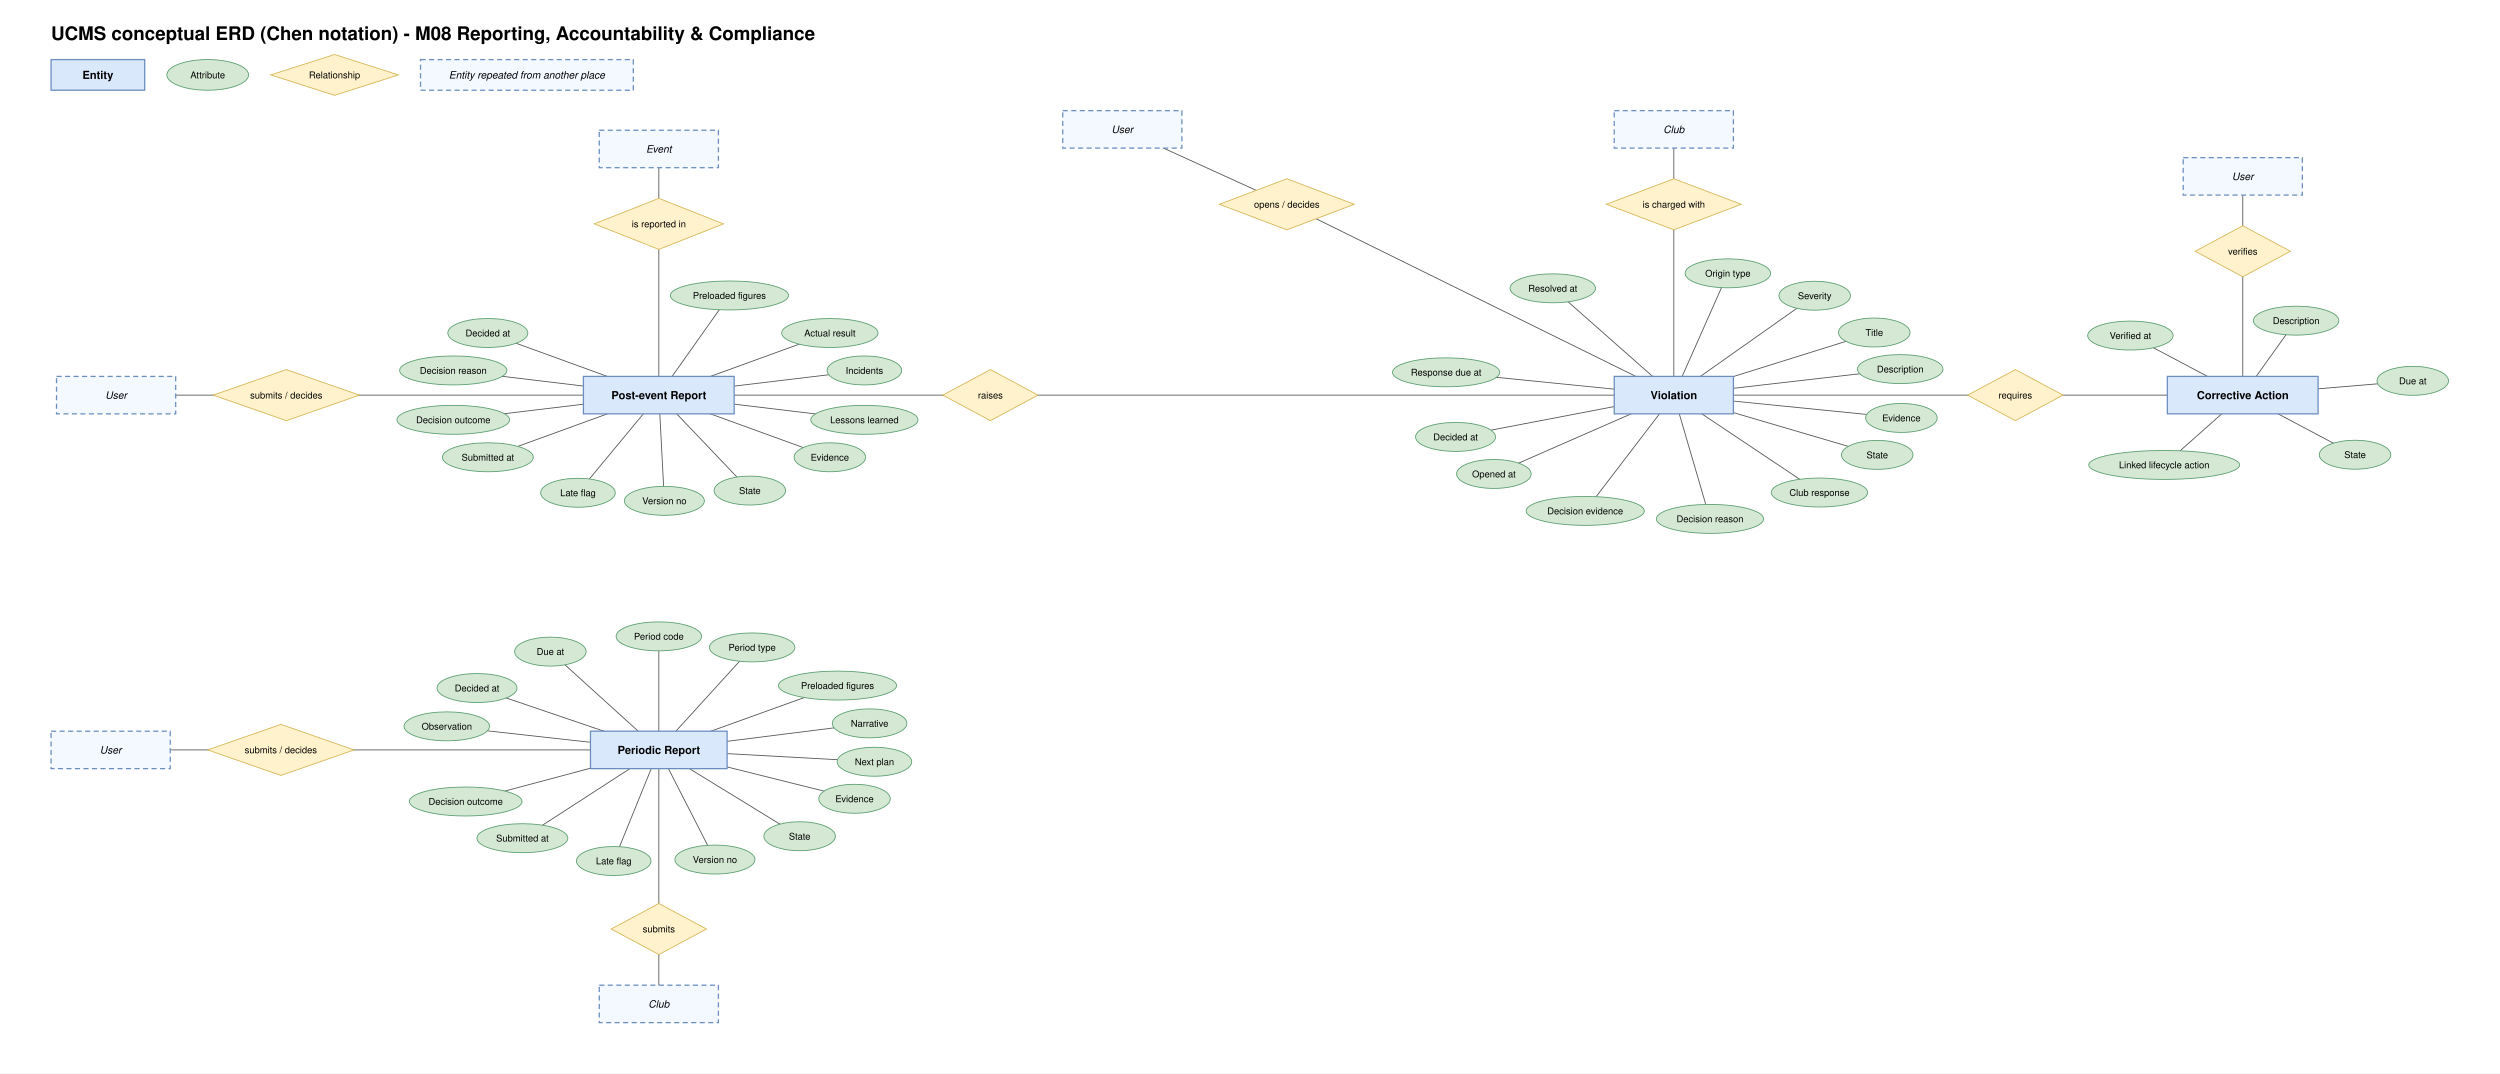
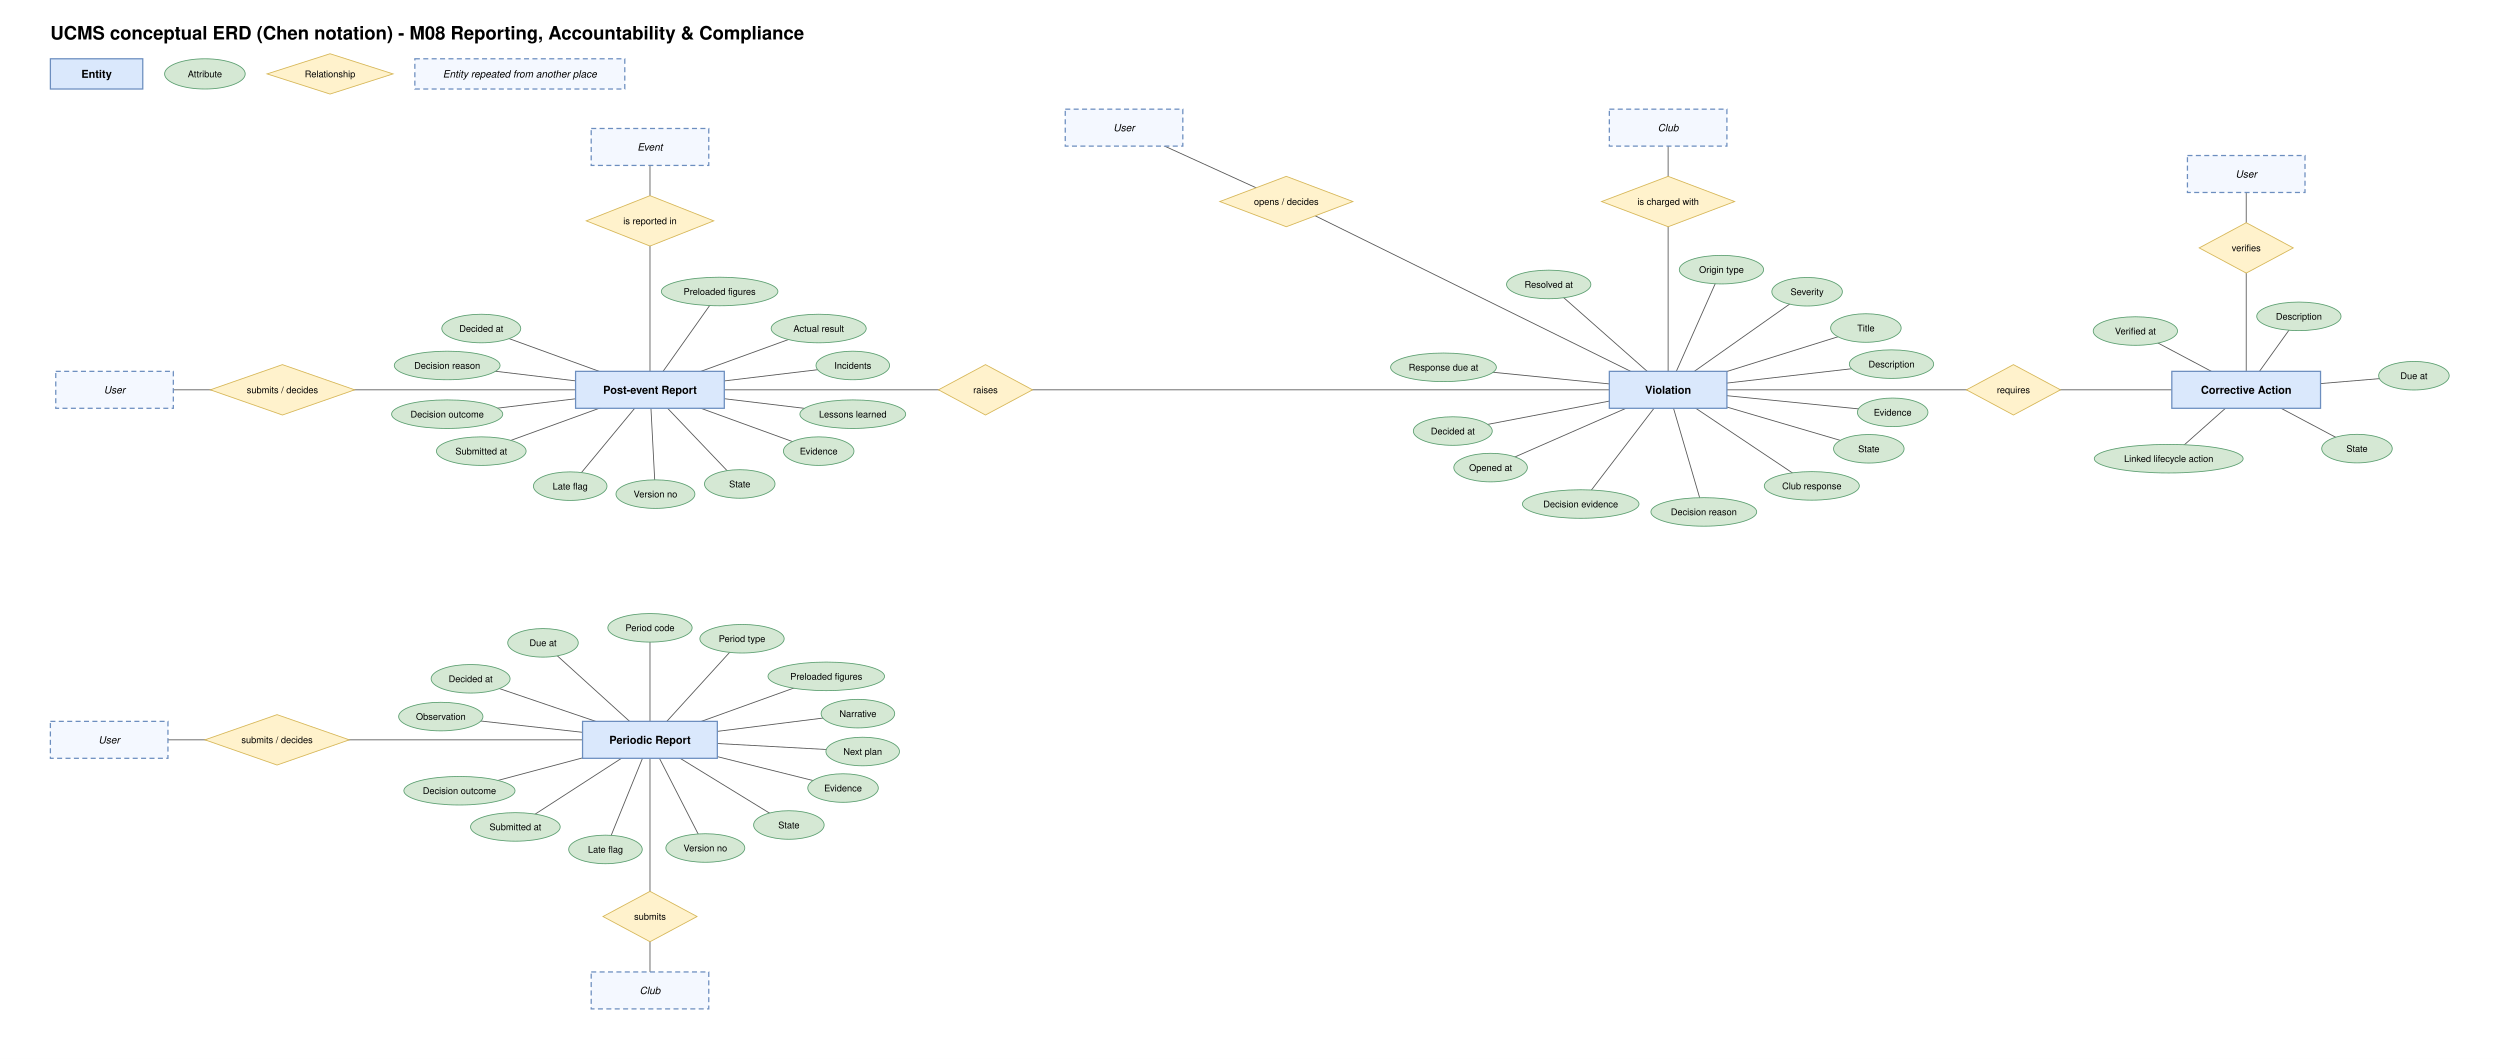
- <svg xmlns="http://www.w3.org/2000/svg" viewBox="0 0 2937 1261" width="2937" height="1261" font-family="Helvetica, Arial, sans-serif">
+ <svg xmlns="http://www.w3.org/2000/svg" viewBox="0 0 2977 1261" width="2977" height="1261" font-family="Helvetica, Arial, sans-serif">
  <rect width="100%" height="100%" fill="#ffffff" />
  <line x1="774.0" y1="464.2" x2="856.9" y2="347.1" stroke="#555555" />
  <line x1="774.0" y1="464.2" x2="974.9" y2="391.2" stroke="#555555" />
  <line x1="774.0" y1="464.2" x2="1015.5" y2="435.2" stroke="#555555" />
  <line x1="774.0" y1="464.2" x2="1015.5" y2="493.2" stroke="#555555" />
  <line x1="774.0" y1="464.2" x2="974.9" y2="537.2" stroke="#555555" />
  <line x1="774.0" y1="464.2" x2="880.9" y2="576.3" stroke="#555555" />
  <line x1="774.0" y1="464.2" x2="780.5" y2="588.4" stroke="#555555" />
  <line x1="774.0" y1="464.2" x2="679.0" y2="578.9" stroke="#555555" />
  <line x1="774.0" y1="464.2" x2="573.1" y2="537.2" stroke="#555555" />
  <line x1="774.0" y1="464.2" x2="532.5" y2="493.2" stroke="#555555" />
  <line x1="774.0" y1="464.2" x2="532.5" y2="435.2" stroke="#555555" />
  <line x1="774.0" y1="464.2" x2="573.1" y2="391.2" stroke="#555555" />
  <line x1="774.0" y1="464.2" x2="774.0" y2="263.0" stroke="#555555" />
  <line x1="774.0" y1="263.0" x2="774.0" y2="175.0" stroke="#555555" />
  <line x1="774.0" y1="464.2" x2="336.3" y2="464.2" stroke="#555555" />
  <line x1="336.3" y1="464.2" x2="136.4" y2="464.2" stroke="#555555" />
  <line x1="774.0" y1="881.0" x2="774.0" y2="747.6" stroke="#555555" />
  <line x1="774.0" y1="881.0" x2="883.6" y2="760.6" stroke="#555555" />
  <line x1="774.0" y1="881.0" x2="983.9" y2="805.4" stroke="#555555" />
  <line x1="774.0" y1="881.0" x2="1021.6" y2="849.8" stroke="#555555" />
  <line x1="774.0" y1="881.0" x2="1027.3" y2="894.9" stroke="#555555" />
  <line x1="774.0" y1="881.0" x2="1003.9" y2="938.4" stroke="#555555" />
  <line x1="774.0" y1="881.0" x2="939.4" y2="982.4" stroke="#555555" />
  <line x1="774.0" y1="881.0" x2="839.9" y2="1009.8" stroke="#555555" />
  <line x1="774.0" y1="881.0" x2="721.0" y2="1011.5" stroke="#555555" />
  <line x1="774.0" y1="881.0" x2="613.7" y2="984.7" stroke="#555555" />
  <line x1="774.0" y1="881.0" x2="547.1" y2="941.6" stroke="#555555" />
  <line x1="774.0" y1="881.0" x2="524.9" y2="853.3" stroke="#555555" />
  <line x1="774.0" y1="881.0" x2="560.4" y2="808.3" stroke="#555555" />
  <line x1="774.0" y1="881.0" x2="646.6" y2="765.5" stroke="#555555" />
  <line x1="774.0" y1="881.0" x2="774.0" y2="1091.4" stroke="#555555" />
  <line x1="774.0" y1="1091.4" x2="774.0" y2="1179.4" stroke="#555555" />
  <line x1="774.0" y1="881.0" x2="329.9" y2="881.0" stroke="#555555" />
  <line x1="329.9" y1="881.0" x2="130.0" y2="881.0" stroke="#555555" />
-   <line x1="1966.4" y1="464.2" x2="2029.9" y2="321.1" stroke="#555555" />
-   <line x1="1966.4" y1="464.2" x2="2131.9" y2="347.4" stroke="#555555" />
-   <line x1="1966.4" y1="464.2" x2="2201.9" y2="390.6" stroke="#555555" />
-   <line x1="1966.4" y1="464.2" x2="2232.4" y2="433.6" stroke="#555555" />
-   <line x1="1966.4" y1="464.2" x2="2233.8" y2="491.0" stroke="#555555" />
-   <line x1="1966.4" y1="464.2" x2="2205.4" y2="534.4" stroke="#555555" />
-   <line x1="1966.4" y1="464.2" x2="2137.5" y2="578.6" stroke="#555555" />
-   <line x1="1966.4" y1="464.2" x2="2008.9" y2="609.6" stroke="#555555" />
-   <line x1="1966.4" y1="464.2" x2="1862.3" y2="600.2" stroke="#555555" />
-   <line x1="1966.4" y1="464.2" x2="1755.0" y2="556.8" stroke="#555555" />
-   <line x1="1966.4" y1="464.2" x2="1710.0" y2="513.3" stroke="#555555" />
-   <line x1="1966.4" y1="464.2" x2="1698.9" y2="437.4" stroke="#555555" />
-   <line x1="1966.4" y1="464.2" x2="1824.2" y2="338.7" stroke="#555555" />
-   <line x1="1966.4" y1="464.2" x2="1966.4" y2="240.0" stroke="#555555" />
-   <line x1="1966.4" y1="240.0" x2="1966.4" y2="152.0" stroke="#555555" />
-   <line x1="1966.4" y1="464.2" x2="1511.7" y2="240.0" stroke="#555555" />
-   <line x1="1511.7" y1="240.0" x2="1318.5" y2="152.0" stroke="#555555" />
-   <line x1="2634.8" y1="464.2" x2="2697.5" y2="376.7" stroke="#555555" />
-   <line x1="2634.8" y1="464.2" x2="2834.5" y2="447.4" stroke="#555555" />
-   <line x1="2634.8" y1="464.2" x2="2766.7" y2="534.2" stroke="#555555" />
-   <line x1="2634.8" y1="464.2" x2="2542.5" y2="546.2" stroke="#555555" />
-   <line x1="2634.8" y1="464.2" x2="2502.8" y2="394.2" stroke="#555555" />
-   <line x1="2634.8" y1="464.2" x2="2634.8" y2="295.2" stroke="#555555" />
-   <line x1="2634.8" y1="295.2" x2="2634.8" y2="207.2" stroke="#555555" />
-   <line x1="774.0" y1="464.2" x2="1163.5" y2="464.2" stroke="#555555" />
-   <line x1="1163.5" y1="464.2" x2="1966.4" y2="464.2" stroke="#555555" />
-   <line x1="1966.4" y1="464.2" x2="2367.6" y2="464.2" stroke="#555555" />
-   <line x1="2367.6" y1="464.2" x2="2634.8" y2="464.2" stroke="#555555" />
+   <line x1="1986.4" y1="464.2" x2="2049.9" y2="321.1" stroke="#555555" />
+   <line x1="1986.4" y1="464.2" x2="2151.9" y2="347.4" stroke="#555555" />
+   <line x1="1986.4" y1="464.2" x2="2221.9" y2="390.6" stroke="#555555" />
+   <line x1="1986.4" y1="464.2" x2="2252.4" y2="433.6" stroke="#555555" />
+   <line x1="1986.4" y1="464.2" x2="2253.8" y2="491.0" stroke="#555555" />
+   <line x1="1986.4" y1="464.2" x2="2225.4" y2="534.4" stroke="#555555" />
+   <line x1="1986.4" y1="464.2" x2="2157.5" y2="578.6" stroke="#555555" />
+   <line x1="1986.4" y1="464.2" x2="2028.9" y2="609.6" stroke="#555555" />
+   <line x1="1986.4" y1="464.2" x2="1882.3" y2="600.2" stroke="#555555" />
+   <line x1="1986.4" y1="464.2" x2="1775.0" y2="556.8" stroke="#555555" />
+   <line x1="1986.4" y1="464.2" x2="1730.0" y2="513.3" stroke="#555555" />
+   <line x1="1986.4" y1="464.2" x2="1718.9" y2="437.4" stroke="#555555" />
+   <line x1="1986.4" y1="464.2" x2="1844.2" y2="338.7" stroke="#555555" />
+   <line x1="1986.4" y1="464.2" x2="1986.4" y2="240.0" stroke="#555555" />
+   <line x1="1986.4" y1="240.0" x2="1986.4" y2="152.0" stroke="#555555" />
+   <line x1="1986.4" y1="464.2" x2="1531.7" y2="240.0" stroke="#555555" />
+   <line x1="1531.7" y1="240.0" x2="1338.5" y2="152.0" stroke="#555555" />
+   <line x1="2674.8" y1="464.2" x2="2737.5" y2="376.7" stroke="#555555" />
+   <line x1="2674.8" y1="464.2" x2="2874.5" y2="447.4" stroke="#555555" />
+   <line x1="2674.8" y1="464.2" x2="2806.7" y2="534.2" stroke="#555555" />
+   <line x1="2674.8" y1="464.2" x2="2582.5" y2="546.2" stroke="#555555" />
+   <line x1="2674.8" y1="464.2" x2="2542.8" y2="394.2" stroke="#555555" />
+   <line x1="2674.8" y1="464.2" x2="2674.8" y2="295.2" stroke="#555555" />
+   <line x1="2674.8" y1="295.2" x2="2674.8" y2="207.2" stroke="#555555" />
+   <line x1="774.0" y1="464.2" x2="1173.5" y2="464.2" stroke="#555555" />
+   <line x1="1173.5" y1="464.2" x2="1986.4" y2="464.2" stroke="#555555" />
+   <line x1="1986.4" y1="464.2" x2="2397.6" y2="464.2" stroke="#555555" />
+   <line x1="2397.6" y1="464.2" x2="2674.8" y2="464.2" stroke="#555555" />
  <text x="60" y="47" font-size="22" font-weight="bold">UCMS conceptual ERD (Chen notation) - M08 Reporting, Accountability &amp; Compliance</text>
  <rect x="60.0" y="70.0" width="110.0" height="36.0" fill="#dae8fc" stroke="#6c8ebf" stroke-width="1.5" />
  <text x="115.0" y="92.7" font-size="13" font-weight="bold" text-anchor="middle">Entity</text>
  <ellipse cx="244.0" cy="88.0" rx="48.0" ry="18.0" fill="#d5e8d4" stroke="#5a9e6f" />
  <text x="244.0" y="92.0" font-size="11" font-weight="normal" text-anchor="middle">Attribute</text>
  <polygon points="318.0,88.0 393.0,64.0 468.0,88.0 393.0,112.0" fill="#fff2cc" stroke="#d6b656" />
  <text x="393.0" y="92.0" font-size="11" font-weight="normal" text-anchor="middle">Relationship</text>
  <rect x="494.0" y="70.0" width="250.0" height="36.0" fill="#f4f8ff" stroke="#6c8ebf" stroke-width="1.5" stroke-dasharray="6 4" />
  <text x="619.0" y="92.3" font-size="12" font-weight="normal" text-anchor="middle" font-style="italic">Entity repeated from another place</text>
  <rect x="685.4" y="442.2" width="177.1" height="44.0" fill="#dae8fc" stroke="#6c8ebf" stroke-width="1.5" />
  <text x="774.0" y="468.9" font-size="13" font-weight="bold" text-anchor="middle">Post-event Report</text>
  <ellipse cx="856.9" cy="347.1" rx="69.4" ry="17.0" fill="#d5e8d4" stroke="#5a9e6f" />
  <text x="856.9" y="351.1" font-size="11" font-weight="normal" text-anchor="middle">Preloaded figures</text>
  <ellipse cx="974.9" cy="391.2" rx="56.6" ry="17.0" fill="#d5e8d4" stroke="#5a9e6f" />
  <text x="974.9" y="395.2" font-size="11" font-weight="normal" text-anchor="middle">Actual result</text>
  <ellipse cx="1015.5" cy="435.2" rx="43.8" ry="17.0" fill="#d5e8d4" stroke="#5a9e6f" />
  <text x="1015.5" y="439.2" font-size="11" font-weight="normal" text-anchor="middle">Incidents</text>
  <ellipse cx="1015.5" cy="493.2" rx="63.0" ry="17.0" fill="#d5e8d4" stroke="#5a9e6f" />
  <text x="1015.5" y="497.2" font-size="11" font-weight="normal" text-anchor="middle">Lessons learned</text>
  <ellipse cx="974.9" cy="537.2" rx="42.0" ry="17.0" fill="#d5e8d4" stroke="#5a9e6f" />
  <text x="974.9" y="541.2" font-size="11" font-weight="normal" text-anchor="middle">Evidence</text>
  <ellipse cx="880.9" cy="576.3" rx="42.0" ry="17.0" fill="#d5e8d4" stroke="#5a9e6f" />
  <text x="880.9" y="580.3" font-size="11" font-weight="normal" text-anchor="middle">State</text>
  <ellipse cx="780.5" cy="588.4" rx="47.0" ry="17.0" fill="#d5e8d4" stroke="#5a9e6f" />
  <text x="780.5" y="592.3" font-size="11" font-weight="normal" text-anchor="middle">Version no</text>
  <ellipse cx="679.0" cy="578.9" rx="43.8" ry="17.0" fill="#d5e8d4" stroke="#5a9e6f" />
  <text x="679.0" y="582.9" font-size="11" font-weight="normal" text-anchor="middle">Late flag</text>
  <ellipse cx="573.1" cy="537.2" rx="53.4" ry="17.0" fill="#d5e8d4" stroke="#5a9e6f" />
  <text x="573.1" y="541.2" font-size="11" font-weight="normal" text-anchor="middle">Submitted at</text>
  <ellipse cx="532.5" cy="493.2" rx="66.2" ry="17.0" fill="#d5e8d4" stroke="#5a9e6f" />
  <text x="532.5" y="497.2" font-size="11" font-weight="normal" text-anchor="middle">Decision outcome</text>
  <ellipse cx="532.5" cy="435.2" rx="63.0" ry="17.0" fill="#d5e8d4" stroke="#5a9e6f" />
  <text x="532.5" y="439.2" font-size="11" font-weight="normal" text-anchor="middle">Decision reason</text>
  <ellipse cx="573.1" cy="391.2" rx="47.0" ry="17.0" fill="#d5e8d4" stroke="#5a9e6f" />
  <text x="573.1" y="395.2" font-size="11" font-weight="normal" text-anchor="middle">Decided at</text>
  <polygon points="698.1,263.0 774.0,233.0 849.9,263.0 774.0,293.0" fill="#fff2cc" stroke="#d6b656" />
  <text x="774.0" y="267.0" font-size="11" font-weight="normal" text-anchor="middle">is reported in</text>
  <rect x="704.0" y="153.0" width="140.0" height="44.0" fill="#f4f8ff" stroke="#6c8ebf" stroke-width="1.5" stroke-dasharray="6 4" />
  <text x="774.0" y="179.3" font-size="12" font-weight="normal" text-anchor="middle" font-style="italic">Event</text>
  <polygon points="250.4,464.2 336.3,434.2 422.3,464.2 336.3,494.2" fill="#fff2cc" stroke="#d6b656" />
  <text x="336.3" y="468.2" font-size="11" font-weight="normal" text-anchor="middle">submits / decides</text>
  <rect x="66.4" y="442.2" width="140.0" height="44.0" fill="#f4f8ff" stroke="#6c8ebf" stroke-width="1.5" stroke-dasharray="6 4" />
  <text x="136.4" y="468.5" font-size="12" font-weight="normal" text-anchor="middle" font-style="italic">User</text>
  <rect x="693.7" y="859.0" width="160.5" height="44.0" fill="#dae8fc" stroke="#6c8ebf" stroke-width="1.5" />
  <text x="774.0" y="885.7" font-size="13" font-weight="bold" text-anchor="middle">Periodic Report</text>
  <ellipse cx="774.0" cy="747.6" rx="50.2" ry="17.0" fill="#d5e8d4" stroke="#5a9e6f" />
  <text x="774.0" y="751.5" font-size="11" font-weight="normal" text-anchor="middle">Period code</text>
  <ellipse cx="883.6" cy="760.6" rx="50.2" ry="17.0" fill="#d5e8d4" stroke="#5a9e6f" />
  <text x="883.6" y="764.5" font-size="11" font-weight="normal" text-anchor="middle">Period type</text>
  <ellipse cx="983.9" cy="805.4" rx="69.4" ry="17.0" fill="#d5e8d4" stroke="#5a9e6f" />
  <text x="983.9" y="809.4" font-size="11" font-weight="normal" text-anchor="middle">Preloaded figures</text>
  <ellipse cx="1021.6" cy="849.8" rx="43.8" ry="17.0" fill="#d5e8d4" stroke="#5a9e6f" />
  <text x="1021.6" y="853.8" font-size="11" font-weight="normal" text-anchor="middle">Narrative</text>
  <ellipse cx="1027.3" cy="894.9" rx="43.8" ry="17.0" fill="#d5e8d4" stroke="#5a9e6f" />
  <text x="1027.3" y="898.9" font-size="11" font-weight="normal" text-anchor="middle">Next plan</text>
  <ellipse cx="1003.9" cy="938.4" rx="42.0" ry="17.0" fill="#d5e8d4" stroke="#5a9e6f" />
  <text x="1003.9" y="942.4" font-size="11" font-weight="normal" text-anchor="middle">Evidence</text>
  <ellipse cx="939.4" cy="982.4" rx="42.0" ry="17.0" fill="#d5e8d4" stroke="#5a9e6f" />
  <text x="939.4" y="986.4" font-size="11" font-weight="normal" text-anchor="middle">State</text>
  <ellipse cx="839.9" cy="1009.8" rx="47.0" ry="17.0" fill="#d5e8d4" stroke="#5a9e6f" />
  <text x="839.9" y="1013.8" font-size="11" font-weight="normal" text-anchor="middle">Version no</text>
  <ellipse cx="721.0" cy="1011.5" rx="43.8" ry="17.0" fill="#d5e8d4" stroke="#5a9e6f" />
  <text x="721.0" y="1015.4" font-size="11" font-weight="normal" text-anchor="middle">Late flag</text>
  <ellipse cx="613.7" cy="984.7" rx="53.4" ry="17.0" fill="#d5e8d4" stroke="#5a9e6f" />
  <text x="613.7" y="988.6" font-size="11" font-weight="normal" text-anchor="middle">Submitted at</text>
  <ellipse cx="547.1" cy="941.6" rx="66.2" ry="17.0" fill="#d5e8d4" stroke="#5a9e6f" />
  <text x="547.1" y="945.5" font-size="11" font-weight="normal" text-anchor="middle">Decision outcome</text>
  <ellipse cx="524.9" cy="853.3" rx="50.2" ry="17.0" fill="#d5e8d4" stroke="#5a9e6f" />
  <text x="524.9" y="857.2" font-size="11" font-weight="normal" text-anchor="middle">Observation</text>
  <ellipse cx="560.4" cy="808.3" rx="47.0" ry="17.0" fill="#d5e8d4" stroke="#5a9e6f" />
  <text x="560.4" y="812.3" font-size="11" font-weight="normal" text-anchor="middle">Decided at</text>
  <ellipse cx="646.6" cy="765.5" rx="42.0" ry="17.0" fill="#d5e8d4" stroke="#5a9e6f" />
  <text x="646.6" y="769.4" font-size="11" font-weight="normal" text-anchor="middle">Due at</text>
  <polygon points="718.0,1091.4 774.0,1061.4 830.0,1091.4 774.0,1121.4" fill="#fff2cc" stroke="#d6b656" />
  <text x="774.0" y="1095.3" font-size="11" font-weight="normal" text-anchor="middle">submits</text>
  <rect x="704.0" y="1157.4" width="140.0" height="44.0" fill="#f4f8ff" stroke="#6c8ebf" stroke-width="1.5" stroke-dasharray="6 4" />
  <text x="774.0" y="1183.7" font-size="12" font-weight="normal" text-anchor="middle" font-style="italic">Club</text>
  <polygon points="244.0,881.0 329.9,851.0 415.9,881.0 329.9,911.0" fill="#fff2cc" stroke="#d6b656" />
  <text x="329.9" y="884.9" font-size="11" font-weight="normal" text-anchor="middle">submits / decides</text>
  <rect x="60.0" y="859.0" width="140.0" height="44.0" fill="#f4f8ff" stroke="#6c8ebf" stroke-width="1.5" stroke-dasharray="6 4" />
  <text x="130.0" y="885.3" font-size="12" font-weight="normal" text-anchor="middle" font-style="italic">User</text>
-   <rect x="1896.4" y="442.2" width="140.0" height="44.0" fill="#dae8fc" stroke="#6c8ebf" stroke-width="1.5" />
-   <text x="1966.4" y="468.9" font-size="13" font-weight="bold" text-anchor="middle">Violation</text>
-   <ellipse cx="2029.9" cy="321.1" rx="50.2" ry="17.0" fill="#d5e8d4" stroke="#5a9e6f" />
-   <text x="2029.9" y="325.0" font-size="11" font-weight="normal" text-anchor="middle">Origin type</text>
-   <ellipse cx="2131.9" cy="347.4" rx="42.0" ry="17.0" fill="#d5e8d4" stroke="#5a9e6f" />
-   <text x="2131.9" y="351.4" font-size="11" font-weight="normal" text-anchor="middle">Severity</text>
-   <ellipse cx="2201.9" cy="390.6" rx="42.0" ry="17.0" fill="#d5e8d4" stroke="#5a9e6f" />
-   <text x="2201.9" y="394.6" font-size="11" font-weight="normal" text-anchor="middle">Title</text>
-   <ellipse cx="2232.4" cy="433.6" rx="50.2" ry="17.0" fill="#d5e8d4" stroke="#5a9e6f" />
-   <text x="2232.4" y="437.6" font-size="11" font-weight="normal" text-anchor="middle">Description</text>
-   <ellipse cx="2233.8" cy="491.0" rx="42.0" ry="17.0" fill="#d5e8d4" stroke="#5a9e6f" />
-   <text x="2233.8" y="495.0" font-size="11" font-weight="normal" text-anchor="middle">Evidence</text>
-   <ellipse cx="2205.4" cy="534.4" rx="42.0" ry="17.0" fill="#d5e8d4" stroke="#5a9e6f" />
-   <text x="2205.4" y="538.4" font-size="11" font-weight="normal" text-anchor="middle">State</text>
-   <ellipse cx="2137.5" cy="578.6" rx="56.6" ry="17.0" fill="#d5e8d4" stroke="#5a9e6f" />
-   <text x="2137.5" y="582.6" font-size="11" font-weight="normal" text-anchor="middle">Club response</text>
-   <ellipse cx="2008.9" cy="609.6" rx="63.0" ry="17.0" fill="#d5e8d4" stroke="#5a9e6f" />
-   <text x="2008.9" y="613.5" font-size="11" font-weight="normal" text-anchor="middle">Decision reason</text>
-   <ellipse cx="1862.3" cy="600.2" rx="69.4" ry="17.0" fill="#d5e8d4" stroke="#5a9e6f" />
-   <text x="1862.3" y="604.2" font-size="11" font-weight="normal" text-anchor="middle">Decision evidence</text>
-   <ellipse cx="1755.0" cy="556.8" rx="43.8" ry="17.0" fill="#d5e8d4" stroke="#5a9e6f" />
-   <text x="1755.0" y="560.8" font-size="11" font-weight="normal" text-anchor="middle">Opened at</text>
-   <ellipse cx="1710.0" cy="513.3" rx="47.0" ry="17.0" fill="#d5e8d4" stroke="#5a9e6f" />
-   <text x="1710.0" y="517.3" font-size="11" font-weight="normal" text-anchor="middle">Decided at</text>
-   <ellipse cx="1698.9" cy="437.4" rx="63.0" ry="17.0" fill="#d5e8d4" stroke="#5a9e6f" />
-   <text x="1698.9" y="441.3" font-size="11" font-weight="normal" text-anchor="middle">Response due at</text>
-   <ellipse cx="1824.2" cy="338.7" rx="50.2" ry="17.0" fill="#d5e8d4" stroke="#5a9e6f" />
-   <text x="1824.2" y="342.7" font-size="11" font-weight="normal" text-anchor="middle">Resolved at</text>
-   <polygon points="1887.1,240.0 1966.4,210.0 2045.6,240.0 1966.4,270.0" fill="#fff2cc" stroke="#d6b656" />
-   <text x="1966.4" y="244.0" font-size="11" font-weight="normal" text-anchor="middle">is charged with</text>
-   <rect x="1896.4" y="130.0" width="140.0" height="44.0" fill="#f4f8ff" stroke="#6c8ebf" stroke-width="1.5" stroke-dasharray="6 4" />
-   <text x="1966.4" y="156.3" font-size="12" font-weight="normal" text-anchor="middle" font-style="italic">Club</text>
-   <polygon points="1432.5,240.0 1511.7,210.0 1591.0,240.0 1511.7,270.0" fill="#fff2cc" stroke="#d6b656" />
-   <text x="1511.7" y="244.0" font-size="11" font-weight="normal" text-anchor="middle">opens / decides</text>
-   <rect x="1248.5" y="130.0" width="140.0" height="44.0" fill="#f4f8ff" stroke="#6c8ebf" stroke-width="1.5" stroke-dasharray="6 4" />
-   <text x="1318.5" y="156.3" font-size="12" font-weight="normal" text-anchor="middle" font-style="italic">User</text>
-   <rect x="2546.2" y="442.2" width="177.1" height="44.0" fill="#dae8fc" stroke="#6c8ebf" stroke-width="1.5" />
-   <text x="2634.8" y="468.9" font-size="13" font-weight="bold" text-anchor="middle">Corrective Action</text>
-   <ellipse cx="2697.5" cy="376.7" rx="50.2" ry="17.0" fill="#d5e8d4" stroke="#5a9e6f" />
-   <text x="2697.5" y="380.7" font-size="11" font-weight="normal" text-anchor="middle">Description</text>
-   <ellipse cx="2834.5" cy="447.4" rx="42.0" ry="17.0" fill="#d5e8d4" stroke="#5a9e6f" />
-   <text x="2834.5" y="451.4" font-size="11" font-weight="normal" text-anchor="middle">Due at</text>
-   <ellipse cx="2766.7" cy="534.2" rx="42.0" ry="17.0" fill="#d5e8d4" stroke="#5a9e6f" />
-   <text x="2766.7" y="538.1" font-size="11" font-weight="normal" text-anchor="middle">State</text>
-   <ellipse cx="2542.5" cy="546.2" rx="88.6" ry="17.0" fill="#d5e8d4" stroke="#5a9e6f" />
-   <text x="2542.5" y="550.1" font-size="11" font-weight="normal" text-anchor="middle">Linked lifecycle action</text>
-   <ellipse cx="2502.8" cy="394.2" rx="50.2" ry="17.0" fill="#d5e8d4" stroke="#5a9e6f" />
-   <text x="2502.8" y="398.2" font-size="11" font-weight="normal" text-anchor="middle">Verified at</text>
-   <polygon points="2578.8,295.2 2634.8,265.2 2690.8,295.2 2634.8,325.2" fill="#fff2cc" stroke="#d6b656" />
-   <text x="2634.8" y="299.2" font-size="11" font-weight="normal" text-anchor="middle">verifies</text>
-   <rect x="2564.8" y="185.2" width="140.0" height="44.0" fill="#f4f8ff" stroke="#6c8ebf" stroke-width="1.5" stroke-dasharray="6 4" />
-   <text x="2634.8" y="211.5" font-size="12" font-weight="normal" text-anchor="middle" font-style="italic">User</text>
-   <polygon points="1107.5,464.2 1163.5,434.2 1219.5,464.2 1163.5,494.2" fill="#fff2cc" stroke="#d6b656" />
-   <text x="1163.5" y="468.2" font-size="11" font-weight="normal" text-anchor="middle">raises</text>
-   <polygon points="2311.6,464.2 2367.6,434.2 2423.6,464.2 2367.6,494.2" fill="#fff2cc" stroke="#d6b656" />
-   <text x="2367.6" y="468.2" font-size="11" font-weight="normal" text-anchor="middle">requires</text>
+   <rect x="1916.4" y="442.2" width="140.0" height="44.0" fill="#dae8fc" stroke="#6c8ebf" stroke-width="1.5" />
+   <text x="1986.4" y="468.9" font-size="13" font-weight="bold" text-anchor="middle">Violation</text>
+   <ellipse cx="2049.9" cy="321.1" rx="50.2" ry="17.0" fill="#d5e8d4" stroke="#5a9e6f" />
+   <text x="2049.9" y="325.0" font-size="11" font-weight="normal" text-anchor="middle">Origin type</text>
+   <ellipse cx="2151.9" cy="347.4" rx="42.0" ry="17.0" fill="#d5e8d4" stroke="#5a9e6f" />
+   <text x="2151.9" y="351.4" font-size="11" font-weight="normal" text-anchor="middle">Severity</text>
+   <ellipse cx="2221.9" cy="390.6" rx="42.0" ry="17.0" fill="#d5e8d4" stroke="#5a9e6f" />
+   <text x="2221.9" y="394.6" font-size="11" font-weight="normal" text-anchor="middle">Title</text>
+   <ellipse cx="2252.4" cy="433.6" rx="50.2" ry="17.0" fill="#d5e8d4" stroke="#5a9e6f" />
+   <text x="2252.4" y="437.6" font-size="11" font-weight="normal" text-anchor="middle">Description</text>
+   <ellipse cx="2253.8" cy="491.0" rx="42.0" ry="17.0" fill="#d5e8d4" stroke="#5a9e6f" />
+   <text x="2253.8" y="495.0" font-size="11" font-weight="normal" text-anchor="middle">Evidence</text>
+   <ellipse cx="2225.4" cy="534.4" rx="42.0" ry="17.0" fill="#d5e8d4" stroke="#5a9e6f" />
+   <text x="2225.4" y="538.4" font-size="11" font-weight="normal" text-anchor="middle">State</text>
+   <ellipse cx="2157.5" cy="578.6" rx="56.6" ry="17.0" fill="#d5e8d4" stroke="#5a9e6f" />
+   <text x="2157.5" y="582.6" font-size="11" font-weight="normal" text-anchor="middle">Club response</text>
+   <ellipse cx="2028.9" cy="609.6" rx="63.0" ry="17.0" fill="#d5e8d4" stroke="#5a9e6f" />
+   <text x="2028.9" y="613.5" font-size="11" font-weight="normal" text-anchor="middle">Decision reason</text>
+   <ellipse cx="1882.3" cy="600.2" rx="69.4" ry="17.0" fill="#d5e8d4" stroke="#5a9e6f" />
+   <text x="1882.3" y="604.2" font-size="11" font-weight="normal" text-anchor="middle">Decision evidence</text>
+   <ellipse cx="1775.0" cy="556.8" rx="43.8" ry="17.0" fill="#d5e8d4" stroke="#5a9e6f" />
+   <text x="1775.0" y="560.8" font-size="11" font-weight="normal" text-anchor="middle">Opened at</text>
+   <ellipse cx="1730.0" cy="513.3" rx="47.0" ry="17.0" fill="#d5e8d4" stroke="#5a9e6f" />
+   <text x="1730.0" y="517.3" font-size="11" font-weight="normal" text-anchor="middle">Decided at</text>
+   <ellipse cx="1718.9" cy="437.4" rx="63.0" ry="17.0" fill="#d5e8d4" stroke="#5a9e6f" />
+   <text x="1718.9" y="441.3" font-size="11" font-weight="normal" text-anchor="middle">Response due at</text>
+   <ellipse cx="1844.2" cy="338.7" rx="50.2" ry="17.0" fill="#d5e8d4" stroke="#5a9e6f" />
+   <text x="1844.2" y="342.7" font-size="11" font-weight="normal" text-anchor="middle">Resolved at</text>
+   <polygon points="1907.1,240.0 1986.4,210.0 2065.6,240.0 1986.4,270.0" fill="#fff2cc" stroke="#d6b656" />
+   <text x="1986.4" y="244.0" font-size="11" font-weight="normal" text-anchor="middle">is charged with</text>
+   <rect x="1916.4" y="130.0" width="140.0" height="44.0" fill="#f4f8ff" stroke="#6c8ebf" stroke-width="1.5" stroke-dasharray="6 4" />
+   <text x="1986.4" y="156.3" font-size="12" font-weight="normal" text-anchor="middle" font-style="italic">Club</text>
+   <polygon points="1452.5,240.0 1531.7,210.0 1611.0,240.0 1531.7,270.0" fill="#fff2cc" stroke="#d6b656" />
+   <text x="1531.7" y="244.0" font-size="11" font-weight="normal" text-anchor="middle">opens / decides</text>
+   <rect x="1268.5" y="130.0" width="140.0" height="44.0" fill="#f4f8ff" stroke="#6c8ebf" stroke-width="1.5" stroke-dasharray="6 4" />
+   <text x="1338.5" y="156.3" font-size="12" font-weight="normal" text-anchor="middle" font-style="italic">User</text>
+   <rect x="2586.2" y="442.2" width="177.1" height="44.0" fill="#dae8fc" stroke="#6c8ebf" stroke-width="1.5" />
+   <text x="2674.8" y="468.9" font-size="13" font-weight="bold" text-anchor="middle">Corrective Action</text>
+   <ellipse cx="2737.5" cy="376.7" rx="50.2" ry="17.0" fill="#d5e8d4" stroke="#5a9e6f" />
+   <text x="2737.5" y="380.7" font-size="11" font-weight="normal" text-anchor="middle">Description</text>
+   <ellipse cx="2874.5" cy="447.4" rx="42.0" ry="17.0" fill="#d5e8d4" stroke="#5a9e6f" />
+   <text x="2874.5" y="451.4" font-size="11" font-weight="normal" text-anchor="middle">Due at</text>
+   <ellipse cx="2806.7" cy="534.2" rx="42.0" ry="17.0" fill="#d5e8d4" stroke="#5a9e6f" />
+   <text x="2806.7" y="538.1" font-size="11" font-weight="normal" text-anchor="middle">State</text>
+   <ellipse cx="2582.5" cy="546.2" rx="88.6" ry="17.0" fill="#d5e8d4" stroke="#5a9e6f" />
+   <text x="2582.5" y="550.1" font-size="11" font-weight="normal" text-anchor="middle">Linked lifecycle action</text>
+   <ellipse cx="2542.8" cy="394.2" rx="50.2" ry="17.0" fill="#d5e8d4" stroke="#5a9e6f" />
+   <text x="2542.8" y="398.2" font-size="11" font-weight="normal" text-anchor="middle">Verified at</text>
+   <polygon points="2618.8,295.2 2674.8,265.2 2730.8,295.2 2674.8,325.2" fill="#fff2cc" stroke="#d6b656" />
+   <text x="2674.8" y="299.2" font-size="11" font-weight="normal" text-anchor="middle">verifies</text>
+   <rect x="2604.8" y="185.2" width="140.0" height="44.0" fill="#f4f8ff" stroke="#6c8ebf" stroke-width="1.5" stroke-dasharray="6 4" />
+   <text x="2674.8" y="211.5" font-size="12" font-weight="normal" text-anchor="middle" font-style="italic">User</text>
+   <polygon points="1117.5,464.2 1173.5,434.2 1229.5,464.2 1173.5,494.2" fill="#fff2cc" stroke="#d6b656" />
+   <text x="1173.5" y="468.2" font-size="11" font-weight="normal" text-anchor="middle">raises</text>
+   <polygon points="2341.6,464.2 2397.6,434.2 2453.6,464.2 2397.6,494.2" fill="#fff2cc" stroke="#d6b656" />
+   <text x="2397.6" y="468.2" font-size="11" font-weight="normal" text-anchor="middle">requires</text>
</svg>
